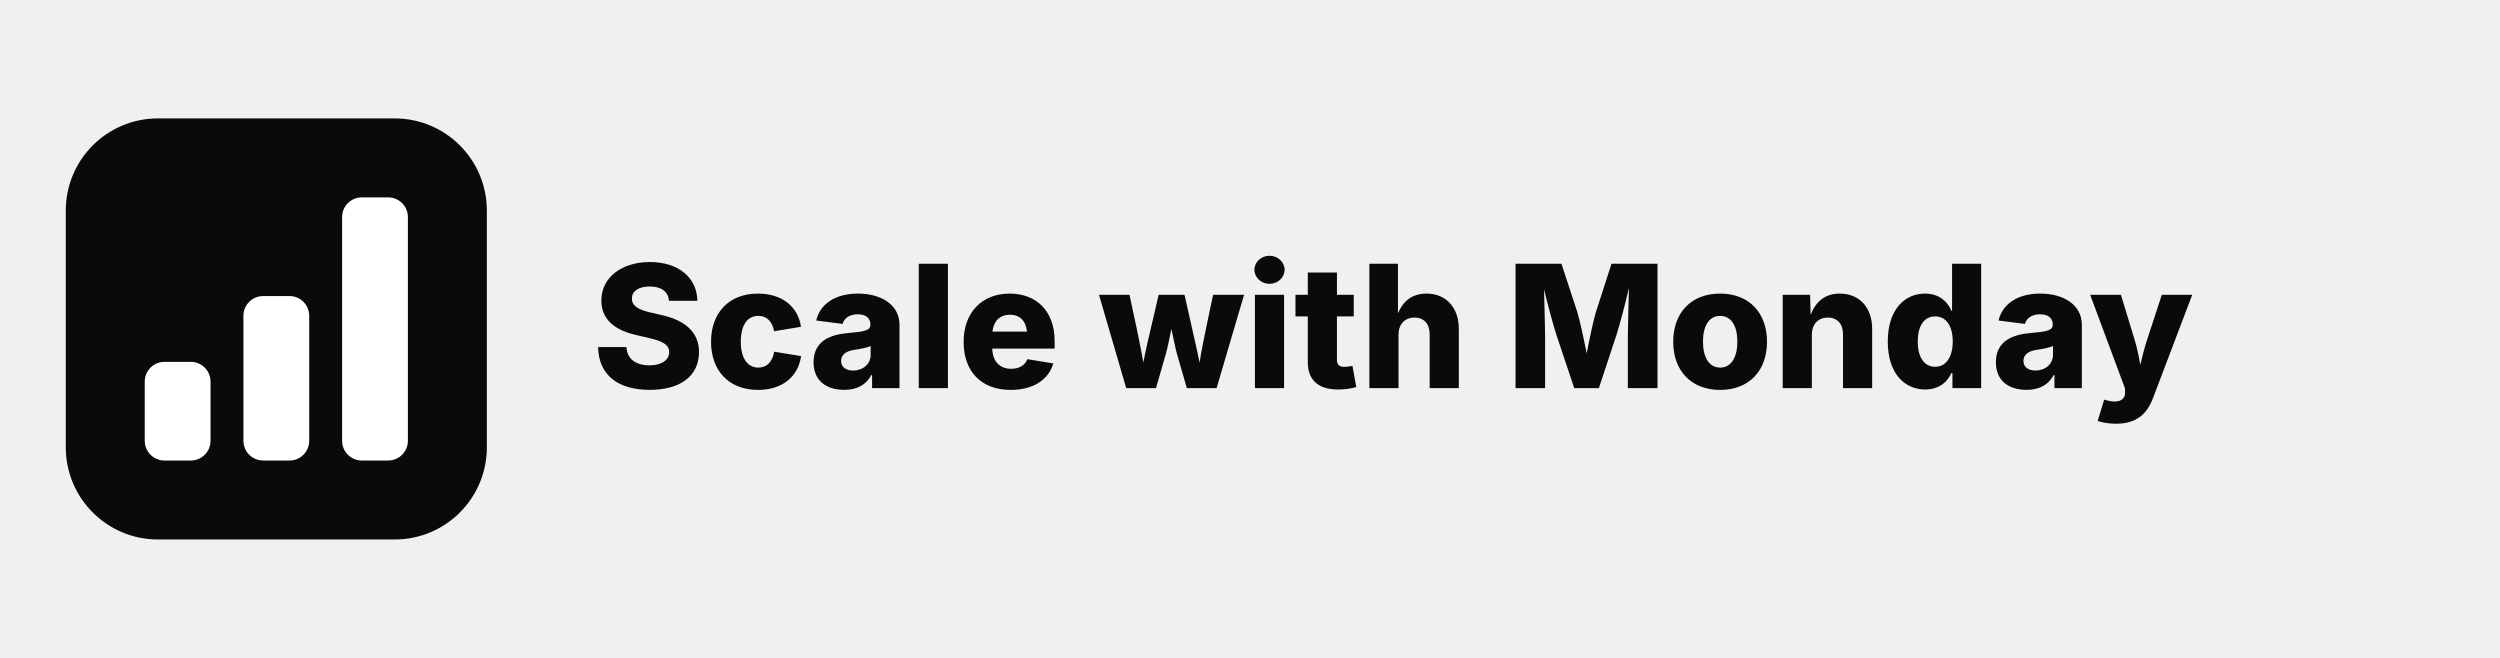
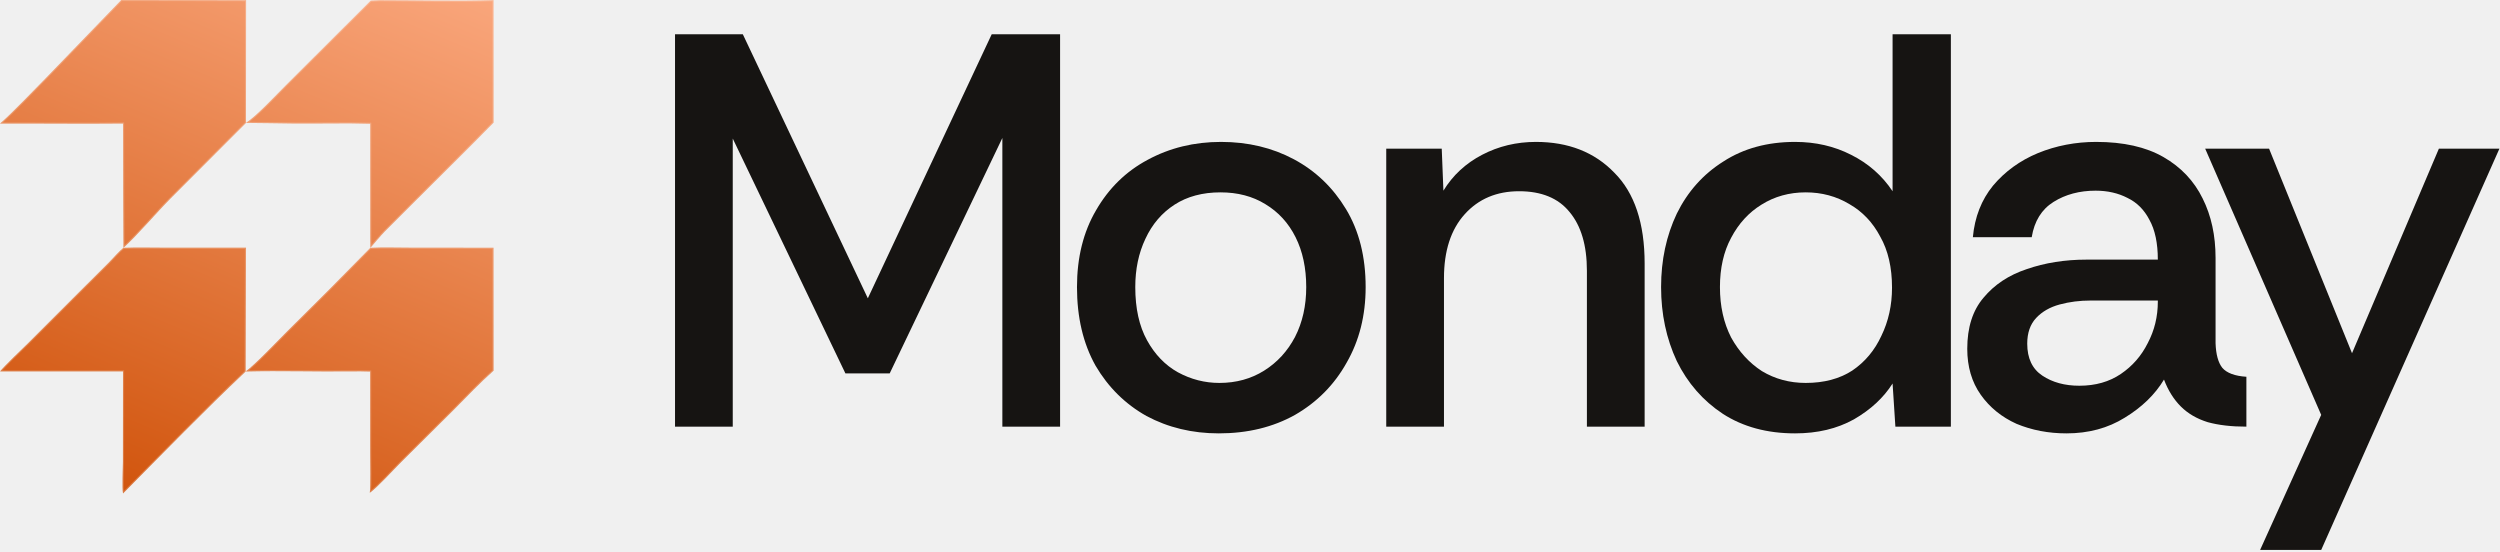
- <svg xmlns="http://www.w3.org/2000/svg" width="760" height="200" viewBox="0 0 760 200" role="img" aria-label="Scale with Monday">
-   <g transform="translate(20,36)">
-     <rect width="128" height="128" rx="28" fill="#0a0a0a" />
-     <g fill="#ffffff">
-       <rect x="24" y="74" width="20" height="30" rx="6" />
-       <rect x="54" y="54" width="20" height="50" rx="6" />
-       <rect x="84" y="24" width="20" height="80" rx="6" />
-     </g>
-   </g>
-   <text x="180" y="118" font-family="Inter, Helvetica, Arial, sans-serif" font-size="52" font-weight="800" fill="#0a0a0a">Scale with Monday</text>
+ <svg xmlns="http://www.w3.org/2000/svg" width="676" height="149" viewBox="0 0 676 149" fill="none">
+   <path d="M100.146 67.011C103.41 66.822 108.153 66.968 111.533 66.969L133.452 66.983L133.464 100.221C129.744 103.522 126.196 107.284 122.68 110.821L108.446 124.964C106.351 127.046 102.094 131.759 99.992 133.25C100.245 131.399 100.098 124.931 100.097 122.719L100.084 100.472C98.45 100.421 96.787 100.396 95.153 100.419C85.611 100.55 75.955 100.203 66.424 100.453C68.993 98.6 75.072 92.171 77.639 89.62C85.209 82.152 92.712 74.615 100.146 67.011Z" fill="url(#paint0_linear_233_522)" />
+   <path d="M33.373 67.009C36.901 66.857 41.294 66.972 44.877 66.972L66.524 66.974L66.424 100.453C55.479 110.782 43.871 122.723 33.27 133.421C32.993 132.15 33.237 126.534 33.239 124.869L33.258 100.43L0.014 100.43C1.528 98.605 5.796 94.586 7.652 92.756L19.801 80.596C22.983 77.39 26.182 74.201 29.398 71.029C30.529 69.897 32.235 67.895 33.373 67.009Z" fill="url(#paint1_linear_233_522)" />
+   <path d="M102.732 0.057C112.35 0.055 123.979 0.366 133.451 0.031L133.465 33.154C126.336 40.445 118.958 47.651 111.754 54.88L104.081 62.545C103.171 63.442 100.146 67.011 100.146 67.011L100.112 64.701L100.1 33.47C93.54 33.249 86.326 33.467 79.711 33.407C76.374 33.376 69.174 33.233 66.513 33.233C69.39 31.377 74.464 25.907 77.16 23.213L100.245 0.178L102.732 0.057Z" fill="url(#paint2_linear_233_522)" />
+   <path d="M35.058 2.09013e-05C45.081 -0.003 66.543 0.036 66.543 0.036L66.513 33.233L46.096 53.684C42.473 57.324 37.132 63.624 33.373 67.009V65.251C33.373 65.251 33.251 43.853 33.266 33.416C22.235 33.535 11.053 33.379 0 33.424C3.094 30.793 9.372 24.179 12.444 21.082L32.796 0.005L35.058 2.09013e-05Z" fill="url(#paint3_linear_233_522)" />
+   <path d="M33.428 67.157C36.943 67.009 41.304 67.122 44.877 67.122L66.373 67.123L66.273 100.389C55.412 110.642 43.9 122.477 33.372 133.104C33.334 132.782 33.31 132.324 33.298 131.779C33.282 131.051 33.286 130.18 33.3 129.295C33.326 127.53 33.388 125.702 33.389 124.869L33.408 100.431V100.28H0.34C1.567 98.868 4.055 96.454 5.991 94.58L7.758 92.862L19.907 80.702V80.701C23.089 77.496 26.288 74.307 29.504 71.136V71.135C30.071 70.567 30.786 69.778 31.492 69.029C32.187 68.293 32.875 67.594 33.428 67.157ZM35.059 0.15C40.07 0.149 47.941 0.158 54.56 0.167C57.869 0.172 60.865 0.176 63.033 0.18C64.117 0.181 64.995 0.183 65.602 0.184C65.905 0.184 66.14 0.185 66.3 0.186C66.335 0.186 66.366 0.185 66.394 0.186L66.363 33.171L45.99 53.578V53.579C44.176 55.402 41.932 57.89 39.676 60.341C37.518 62.685 35.347 64.993 33.523 66.666V65.189C33.523 65.148 33.522 65.087 33.522 65.007C33.521 64.848 33.52 64.613 33.519 64.311C33.515 63.705 33.511 62.828 33.505 61.743C33.494 59.574 33.478 56.574 33.464 53.247C33.442 48.256 33.422 42.532 33.416 37.78V33.265L33.265 33.267C22.366 33.384 11.327 33.233 0.4 33.273C3.592 30.482 9.583 24.18 12.551 21.188L12.552 21.186L32.859 0.153L35.059 0.15ZM100.234 100.327L100.089 100.322C98.453 100.271 96.788 100.246 95.15 100.269C90.382 100.334 85.584 100.28 80.785 100.241C76.142 100.203 71.499 100.18 66.883 100.292C68.199 99.261 70.174 97.365 72.138 95.404C73.219 94.325 74.301 93.224 75.272 92.233C76.243 91.243 77.103 90.363 77.743 89.727L77.744 89.728C85.301 82.272 92.79 74.747 100.212 67.157C103.468 66.974 108.165 67.118 111.533 67.119L133.302 67.133L133.313 100.152C130.538 102.62 127.858 105.343 125.218 108.032L122.574 110.715L108.34 124.857C107.292 125.899 105.698 127.604 104.114 129.224C102.658 130.713 101.208 132.127 100.177 132.921C100.272 131.872 100.295 130.007 100.29 128.119C100.285 125.985 100.248 123.832 100.247 122.72L100.234 100.472V100.327ZM100.25 33.324L100.104 33.319C93.544 33.098 86.317 33.317 79.713 33.257C76.564 33.228 69.959 33.099 66.995 33.085C68.403 32.09 70.221 30.406 72.01 28.644C73.972 26.71 75.924 24.66 77.266 23.319L100.311 0.324L102.738 0.206C112.296 0.204 123.856 0.51 133.301 0.185L133.314 33.092C126.199 40.367 118.839 47.557 111.647 54.774L103.977 62.438C103.516 62.891 102.528 64.014 101.659 65.017C101.224 65.519 100.817 65.993 100.52 66.342C100.433 66.443 100.355 66.533 100.289 66.61L100.262 64.698L100.25 33.47V33.324Z" stroke="white" stroke-opacity="0.2" stroke-width="0.3" />
+   <path d="M182.525 115.366V9.273H200.864L234.662 80.658L268.157 9.273H286.647V115.366H271.037V37.312L240.573 100.968H228.6L198.136 37.464V115.366H182.525Z" fill="#161412" />
+   <path d="M329.562 117.185C322.388 117.185 315.871 115.618 310.01 112.486C304.251 109.253 299.654 104.706 296.218 98.846C292.884 92.884 291.217 85.811 291.217 77.627C291.217 69.645 292.934 62.724 296.37 56.863C299.805 50.902 304.453 46.355 310.313 43.223C316.275 39.99 322.893 38.373 330.168 38.373C337.443 38.373 344.01 39.939 349.871 43.071C355.731 46.204 360.429 50.7 363.966 56.56C367.502 62.421 369.27 69.443 369.27 77.627C369.27 85.306 367.553 92.126 364.117 98.088C360.783 104.049 356.135 108.748 350.174 112.183C344.212 115.517 337.342 117.185 329.562 117.185ZM329.713 103.544C334.26 103.544 338.302 102.433 341.838 100.21C345.374 97.987 348.153 94.956 350.174 91.116C352.195 87.175 353.205 82.679 353.205 77.627C353.205 72.474 352.245 67.978 350.325 64.138C348.406 60.299 345.677 57.318 342.141 55.196C338.706 53.074 334.664 52.014 330.016 52.014C325.166 52.014 321.024 53.125 317.588 55.348C314.153 57.571 311.526 60.652 309.707 64.593C307.888 68.433 306.979 72.777 306.979 77.627C306.979 83.386 308.04 88.186 310.162 92.025C312.284 95.865 315.062 98.745 318.498 100.664C322.034 102.584 325.773 103.544 329.713 103.544Z" fill="#161412" />
+   <path d="M374.84 115.366V40.192H389.845L390.299 51.559C392.825 47.416 396.311 44.183 400.757 41.859C405.203 39.535 410.053 38.373 415.307 38.373C424.097 38.373 431.17 41.152 436.525 46.709C441.982 52.165 444.71 60.349 444.71 71.262V115.366H429.099V73.232C429.099 66.361 427.533 61.057 424.401 57.318C421.369 53.58 416.822 51.71 410.76 51.71C404.698 51.71 399.797 53.782 396.059 57.924C392.32 62.067 390.451 67.826 390.451 75.202V115.366H374.84Z" fill="#161412" />
+   <path d="M485.382 117.185C477.804 117.185 471.287 115.416 465.831 111.88C460.476 108.343 456.333 103.595 453.403 97.633C450.574 91.571 449.159 84.902 449.159 77.627C449.159 70.352 450.574 63.734 453.403 57.773C456.333 51.811 460.526 47.113 465.983 43.678C471.439 40.141 477.905 38.373 485.382 38.373C490.939 38.373 495.991 39.535 500.538 41.859C505.186 44.183 508.925 47.467 511.754 51.71V9.273H527.516V115.366H512.512L511.754 103.696C509.329 107.535 505.843 110.768 501.296 113.395C496.749 115.921 491.445 117.185 485.382 117.185ZM488.262 103.544C493.213 103.544 497.406 102.433 500.841 100.21C504.277 97.886 506.904 94.754 508.723 90.813C510.642 86.872 511.602 82.528 511.602 77.779C511.602 72.323 510.541 67.725 508.419 63.987C506.399 60.147 503.62 57.217 500.084 55.196C496.547 53.074 492.607 52.014 488.262 52.014C483.816 52.014 479.825 53.125 476.289 55.348C472.853 57.47 470.125 60.45 468.104 64.29C466.084 68.028 465.073 72.474 465.073 77.627C465.073 82.78 466.084 87.327 468.104 91.268C470.226 95.107 473.005 98.138 476.44 100.361C479.977 102.483 483.917 103.544 488.262 103.544Z" fill="#161412" />
+   <path d="M558.773 117.185C553.923 117.185 549.427 116.326 545.284 114.608C541.243 112.789 538.009 110.162 535.584 106.727C533.159 103.291 531.947 99.149 531.947 94.299C531.947 88.54 533.412 83.942 536.342 80.507C539.272 76.971 543.162 74.394 548.012 72.777C552.963 71.06 558.369 70.201 564.229 70.201H583.477C583.477 65.755 582.72 62.168 581.204 59.44C579.789 56.712 577.819 54.742 575.293 53.529C572.767 52.216 569.887 51.559 566.654 51.559C562.309 51.559 558.52 52.569 555.287 54.59C552.054 56.611 550.084 59.794 549.376 64.138H533.462C533.968 58.682 535.786 54.034 538.919 50.195C542.152 46.355 546.194 43.425 551.043 41.404C555.994 39.383 561.249 38.373 566.806 38.373C574.182 38.373 580.244 39.737 584.993 42.465C589.742 45.193 593.278 48.932 595.602 53.681C597.926 58.328 599.088 63.684 599.088 69.746V92.783C599.189 95.814 599.795 98.037 600.907 99.452C602.119 100.866 604.292 101.675 607.424 101.877V115.366C603.382 115.366 599.896 114.962 596.966 114.153C594.036 113.244 591.611 111.829 589.691 109.91C587.772 107.99 586.256 105.565 585.145 102.635C582.72 106.676 579.183 110.112 574.535 112.941C569.989 115.77 564.734 117.185 558.773 117.185ZM562.259 104.302C566.604 104.302 570.342 103.241 573.474 101.119C576.607 98.997 579.032 96.219 580.749 92.783C582.568 89.348 583.477 85.609 583.477 81.568V81.265H565.29C562.36 81.265 559.581 81.618 556.954 82.326C554.327 83.033 552.205 84.245 550.589 85.963C548.972 87.681 548.164 90.005 548.164 92.935C548.164 96.875 549.528 99.755 552.256 101.574C554.984 103.392 558.318 104.302 562.259 104.302Z" fill="#161412" />
+   <path d="M611.13 148.709L627.65 112.183L596.277 40.192H613.555L635.986 95.511L659.478 40.192H675.846L627.65 148.709H611.13Z" fill="#161412" />
+   <defs>
+     <linearGradient id="paint0_linear_233_522" x1="126.673" y1="-22.622" x2="49.762" y2="161.739" gradientUnits="userSpaceOnUse">
+       <stop stop-color="#FEAF88" />
+       <stop offset="1" stop-color="#CC4B00" />
+     </linearGradient>
+     <linearGradient id="paint1_linear_233_522" x1="126.673" y1="-22.622" x2="49.762" y2="161.739" gradientUnits="userSpaceOnUse">
+       <stop stop-color="#FEAF88" />
+       <stop offset="1" stop-color="#CC4B00" />
+     </linearGradient>
+     <linearGradient id="paint2_linear_233_522" x1="126.673" y1="-22.622" x2="49.762" y2="161.739" gradientUnits="userSpaceOnUse">
+       <stop stop-color="#FEAF88" />
+       <stop offset="1" stop-color="#CC4B00" />
+     </linearGradient>
+     <linearGradient id="paint3_linear_233_522" x1="126.673" y1="-22.622" x2="49.762" y2="161.739" gradientUnits="userSpaceOnUse">
+       <stop stop-color="#FEAF88" />
+       <stop offset="1" stop-color="#CC4B00" />
+     </linearGradient>
+   </defs>
</svg>
